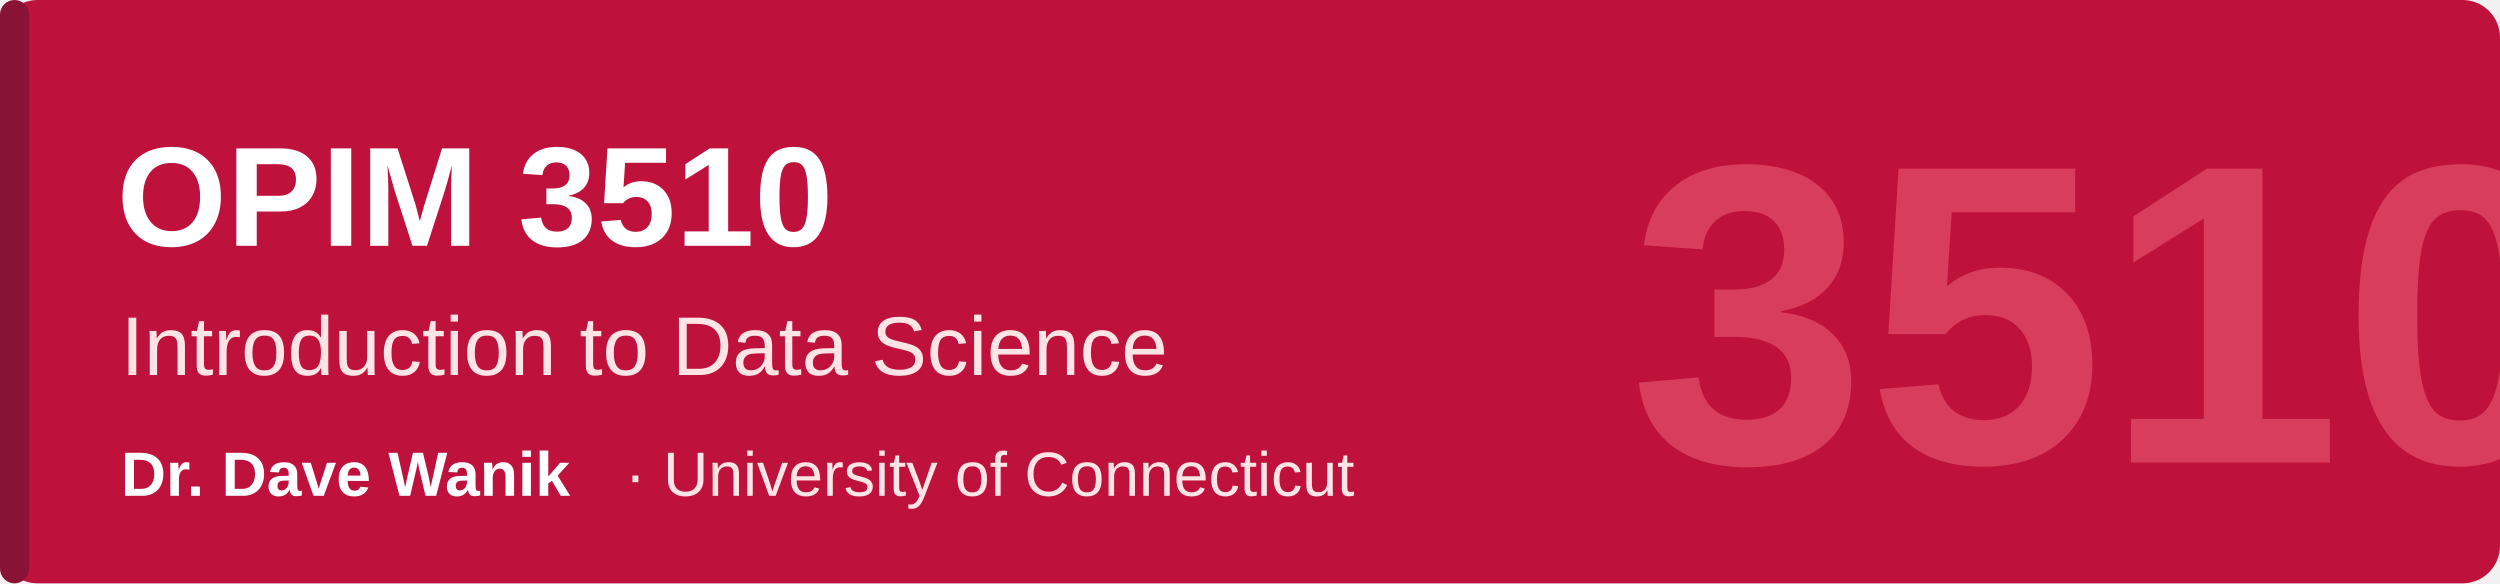
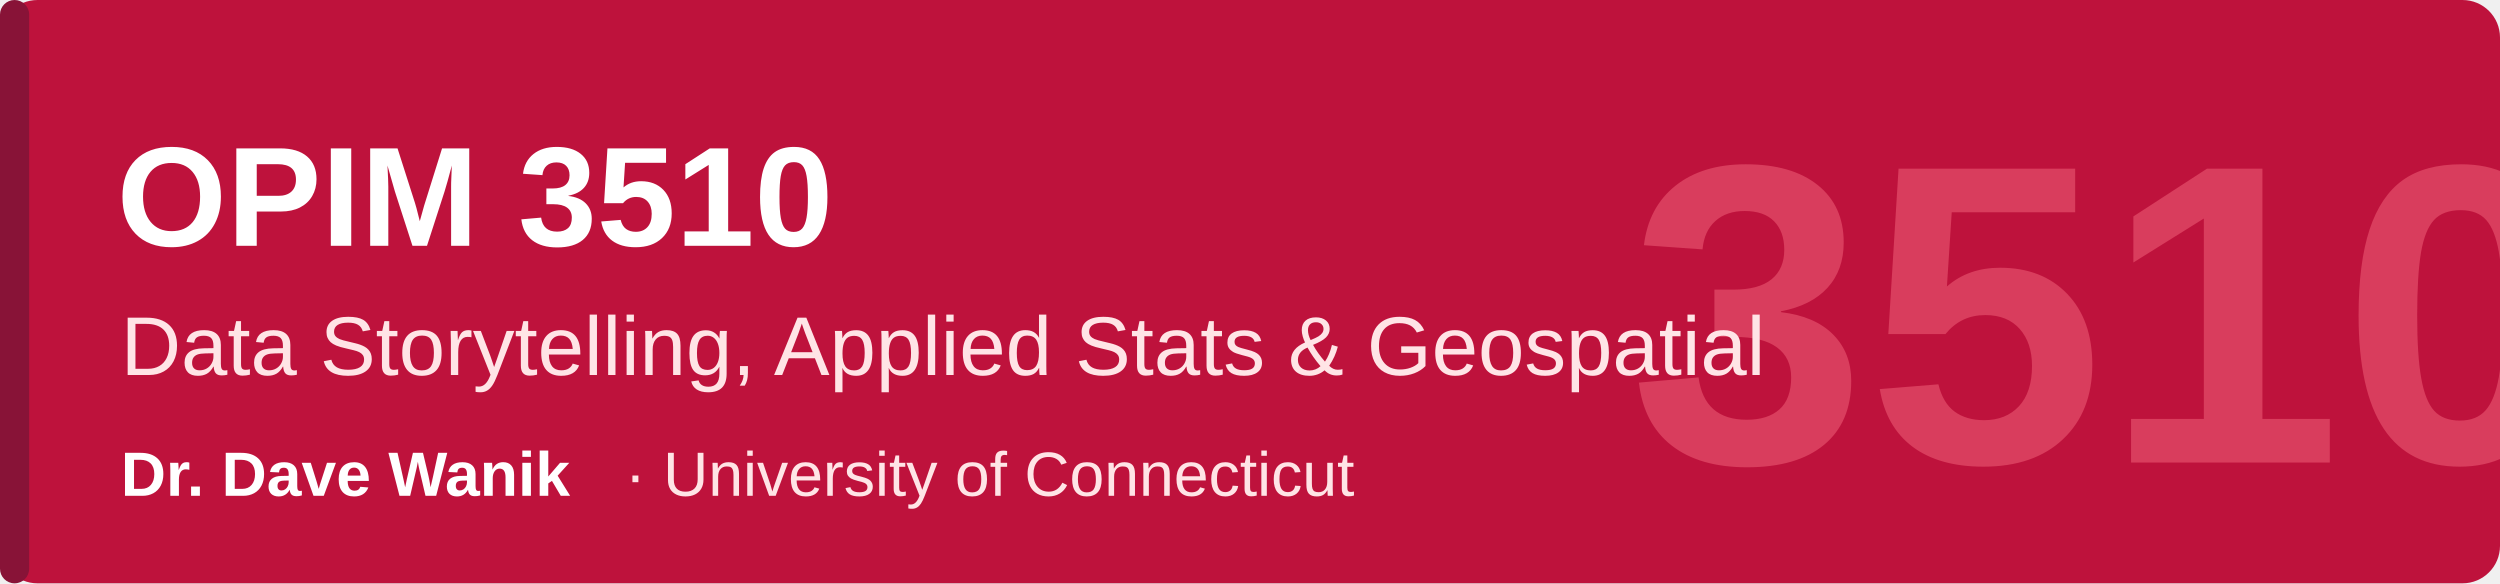
<svg xmlns="http://www.w3.org/2000/svg" width="1200" height="280" viewBox="0 0 1200 280" role="img">
  <rect x="0" y="0" width="1200" height="280" rx="18" fill="#BE123C" />
  <rect x="0" y="0" width="14" height="280" rx="7" fill="#881337" />
  <text x="1010" y="222" text-anchor="middle" font-family="Arial, Helvetica, sans-serif" font-size="205" font-weight="700" fill="#FB7185" opacity="0.45">3510</text>
  <text x="56" y="118" font-family="Arial, Helvetica, sans-serif" font-size="68" font-weight="700" fill="#ffffff">OPIM 3510</text>
-   <text x="58" y="180" font-family="Arial, Helvetica, sans-serif" font-size="40" font-weight="400" fill="#FFE4E6">Introduction to Data Science</text>
+   <text x="58" y="180" font-family="Arial, Helvetica, sans-serif" font-size="40" font-weight="400" fill="#FFE4E6">Data Storytelling, Applied Stats &amp; Geospatial</text>
  <text x="58" y="238" font-family="Arial, Helvetica, sans-serif" font-size="30" font-weight="700" fill="#ffffff">Dr. Dave Wanik</text>
  <text x="300" y="238" font-family="Arial, Helvetica, sans-serif" font-size="30" font-weight="400" fill="#FFE4E6">· University of Connecticut</text>
</svg>
